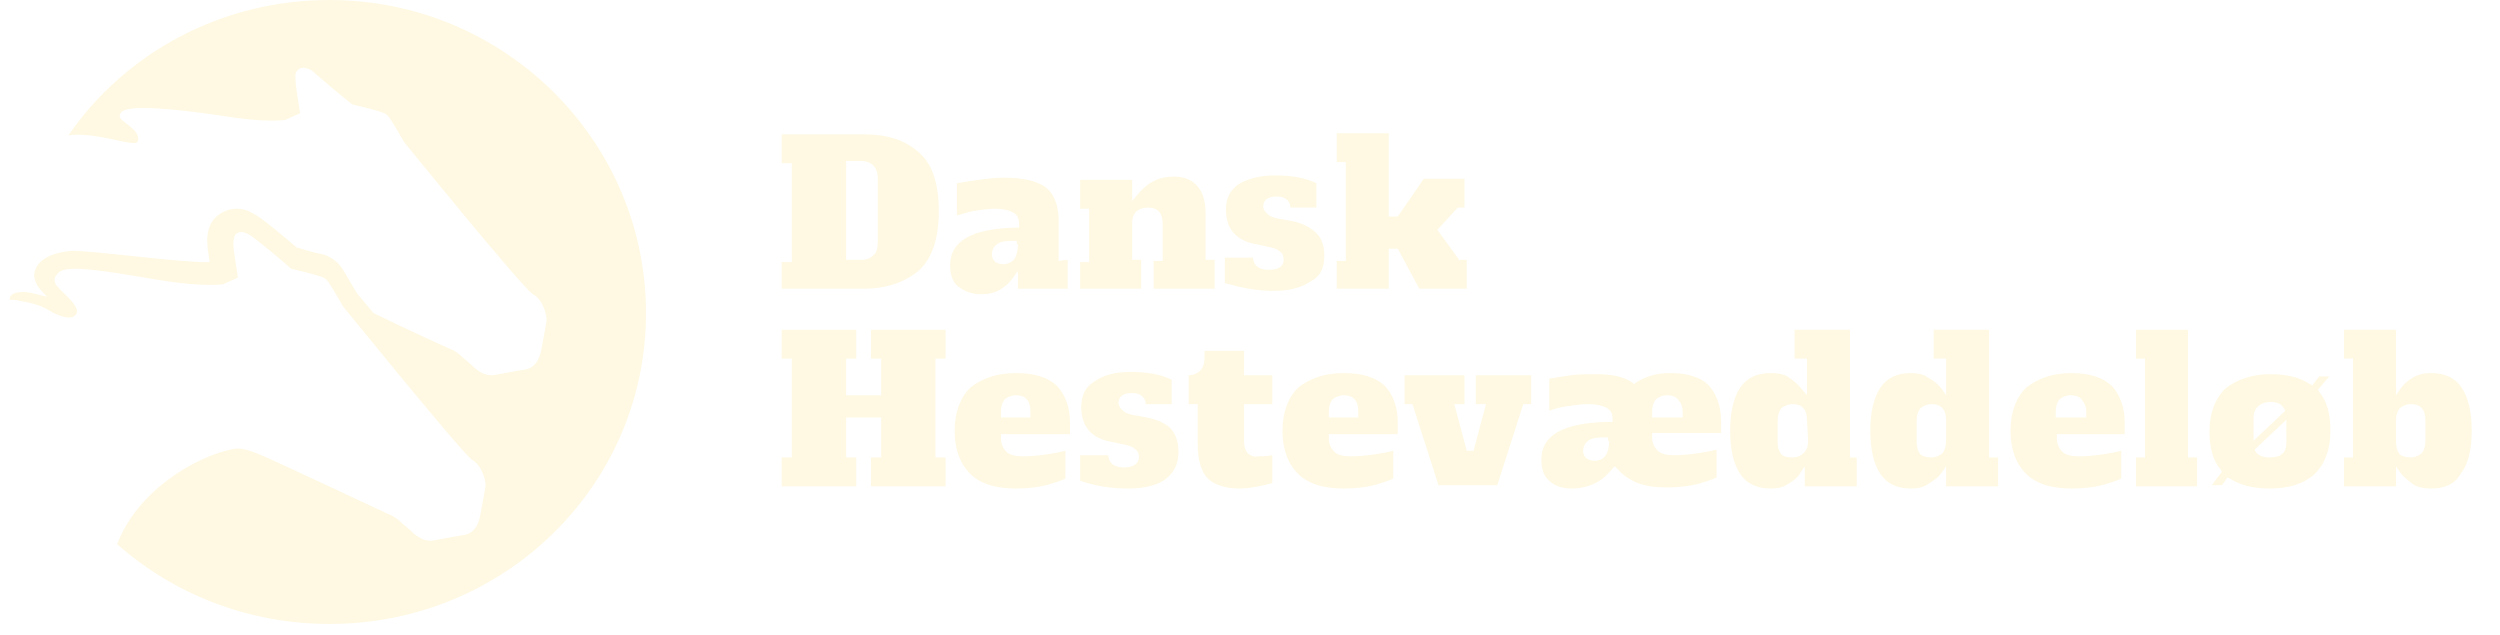
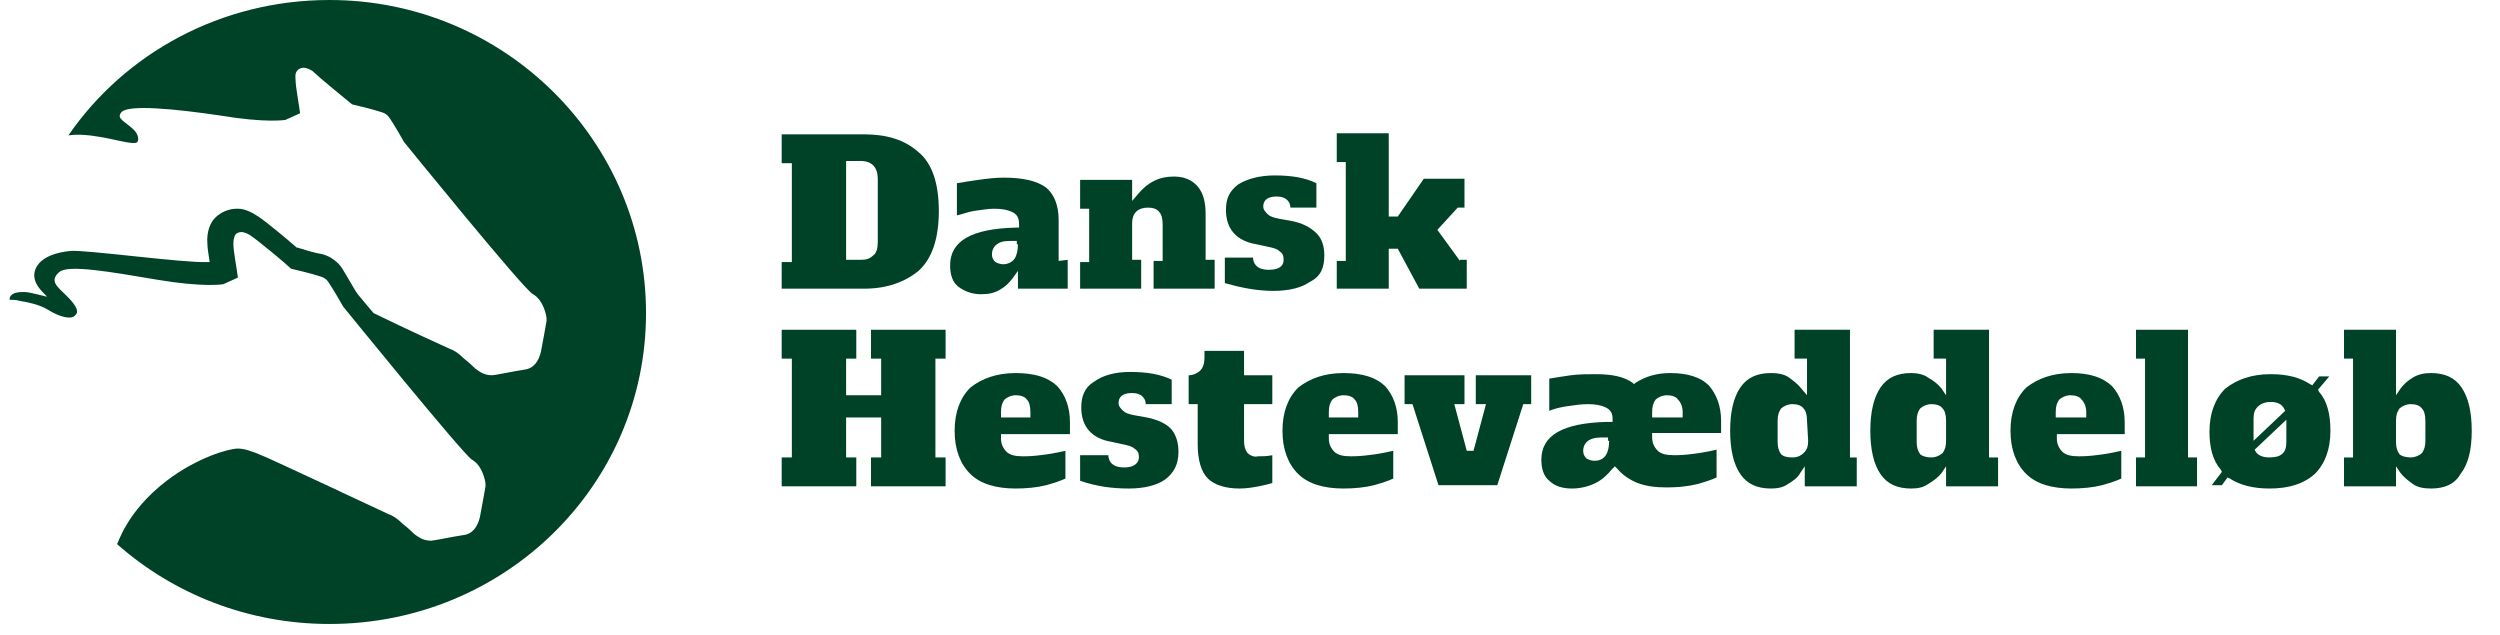
<svg xmlns="http://www.w3.org/2000/svg" width="193" height="49" viewBox="0 0 193 49" fill="none">
-   <path d="M70.906 11.743C69.858 10.8 68.462 10.371 66.717 10.371H60.346V12.6H61.131V20.229H60.346V22.286H66.717C68.462 22.286 69.858 21.771 70.906 20.914C71.953 19.971 72.477 18.429 72.477 16.286C72.477 14.143 71.953 12.6 70.906 11.743ZM67.764 18.686C67.764 19.114 67.677 19.543 67.415 19.714C67.153 19.971 66.891 20.057 66.455 20.057H65.32V12.429H66.455C67.328 12.429 67.764 12.943 67.764 13.8V18.686Z" fill="#FFF9E3" />
-   <path d="M81.727 20.143V16.971C81.727 15.857 81.378 15 80.767 14.486C80.069 13.971 79.022 13.714 77.451 13.714C76.84 13.714 76.142 13.8 75.531 13.886C74.92 13.971 74.397 14.057 73.873 14.143V16.628C74.309 16.543 74.658 16.371 75.182 16.286C75.793 16.2 76.317 16.114 76.753 16.114C77.364 16.114 77.8 16.2 78.149 16.371C78.498 16.543 78.673 16.8 78.673 17.314V17.571H78.411C75.007 17.657 73.349 18.6 73.349 20.486C73.349 21.171 73.524 21.771 73.96 22.114C74.397 22.457 75.007 22.714 75.706 22.714C76.317 22.714 76.753 22.628 77.189 22.371C77.626 22.114 77.887 21.857 78.149 21.514L78.586 20.914V22.286H82.426V20.057L81.727 20.143ZM78.586 18.857C78.586 19.286 78.498 19.714 78.324 19.971C78.149 20.229 77.8 20.4 77.451 20.4C77.189 20.4 77.015 20.314 76.84 20.229C76.666 20.057 76.578 19.886 76.578 19.628C76.578 19.286 76.753 18.943 77.102 18.771C77.364 18.6 77.8 18.6 78.324 18.6H78.498V18.857H78.586Z" fill="#FFF9E3" />
-   <path d="M93.073 20.143V16.543C93.073 15.6 92.898 14.914 92.462 14.4C92.026 13.886 91.415 13.629 90.629 13.629C89.495 13.629 88.622 14.057 87.837 15L87.4 15.514V13.886H83.386V16.114H84.084V20.229H83.386V22.286H88.098V20.057H87.4V17.229C87.4 16.457 87.837 16.029 88.622 16.029C88.971 16.029 89.32 16.114 89.495 16.371C89.669 16.543 89.757 16.886 89.757 17.314V20.143H89.058V22.286H93.771V20.057H93.073V20.143Z" fill="#FFF9E3" />
-   <path d="M102.237 19.714C102.237 19.029 102.062 18.428 101.626 18C101.189 17.571 100.578 17.229 99.706 17.057L98.746 16.886C98.309 16.8 98.047 16.714 97.873 16.543C97.698 16.371 97.524 16.2 97.524 15.943C97.524 15.686 97.611 15.171 98.571 15.171C98.92 15.171 99.182 15.257 99.357 15.428C99.444 15.514 99.618 15.686 99.618 16.029H101.626V14.143C100.753 13.714 99.706 13.543 98.397 13.543C97.262 13.543 96.302 13.8 95.604 14.229C94.906 14.743 94.644 15.343 94.644 16.2C94.644 17.657 95.429 18.6 97 18.857L97.786 19.029C98.222 19.114 98.571 19.2 98.746 19.371C99.007 19.543 99.095 19.714 99.095 20.057C99.095 20.4 98.92 20.828 97.96 20.828C96.913 20.828 96.738 20.229 96.738 19.886H94.557V21.857C95.778 22.2 97 22.457 98.309 22.457C99.531 22.457 100.491 22.2 101.102 21.771C101.975 21.343 102.237 20.657 102.237 19.714Z" fill="#FFF9E3" />
-   <path d="M112.709 20.143L110.964 17.743L112.535 16.029H113.058V13.8H109.917L107.909 16.714H107.211V10.286H103.197V12.514H103.895V20.143H103.197V22.286H107.211V19.2H107.909L109.568 22.286H113.233V20.057H112.709V20.143Z" fill="#FFF9E3" />
-   <path d="M67.24 27.686H68.026V30.514H65.32V27.686H66.106V25.457H60.346V27.686H61.131V35.314H60.346V37.543H66.106V35.314H65.32V32.229H68.026V35.314H67.24V37.543H73V35.314H72.215V27.686H73V25.457H67.24V27.686Z" fill="#FFF9E3" />
-   <path d="M78.411 28.8C76.927 28.8 75.793 29.229 74.92 29.914C74.135 30.686 73.698 31.8 73.698 33.257C73.698 34.714 74.135 35.828 74.92 36.6C75.706 37.371 76.927 37.714 78.411 37.714C79.284 37.714 80.069 37.629 80.767 37.457C81.378 37.286 81.902 37.114 82.251 36.943V34.8C81.902 34.886 81.466 34.971 80.942 35.057C80.331 35.143 79.72 35.228 79.022 35.228C78.411 35.228 77.975 35.143 77.713 34.886C77.451 34.629 77.277 34.286 77.277 33.857V33.514H82.6V32.571C82.6 31.457 82.251 30.514 81.64 29.828C80.942 29.143 79.895 28.8 78.411 28.8ZM79.633 32.228H77.277V31.8C77.277 31.371 77.364 31.114 77.538 30.857C77.713 30.686 78.062 30.514 78.411 30.514C78.76 30.514 79.109 30.6 79.284 30.857C79.458 31.029 79.546 31.371 79.546 31.8V32.228H79.633Z" fill="#FFF9E3" />
-   <path d="M90.978 34.886C90.978 34.2 90.804 33.6 90.455 33.171C90.106 32.743 89.407 32.4 88.535 32.228L87.575 32.057C87.138 31.971 86.877 31.886 86.702 31.714C86.528 31.543 86.353 31.371 86.353 31.114C86.353 30.857 86.44 30.343 87.4 30.343C87.749 30.343 88.011 30.428 88.186 30.6C88.273 30.686 88.448 30.857 88.448 31.2H90.455V29.314C89.582 28.886 88.535 28.714 87.226 28.714C86.091 28.714 85.131 28.971 84.433 29.486C83.735 29.914 83.473 30.6 83.473 31.457C83.473 32.914 84.258 33.857 85.829 34.114L86.615 34.286C87.051 34.371 87.4 34.457 87.575 34.629C87.837 34.8 87.924 34.971 87.924 35.314C87.924 35.571 87.749 36.086 86.789 36.086C85.742 36.086 85.567 35.486 85.567 35.143H83.386V37.114C84.608 37.543 85.829 37.714 87.138 37.714C88.36 37.714 89.32 37.457 89.931 37.029C90.629 36.514 90.978 35.828 90.978 34.886Z" fill="#FFF9E3" />
-   <path d="M96.302 34.971C96.127 34.714 96.04 34.457 96.04 34.029V31.2H98.222V28.971H96.04V27.086H92.986V27.6C92.986 28.029 92.898 28.371 92.637 28.628C92.462 28.8 92.113 28.971 91.764 28.971V31.2H92.462V34.286C92.462 35.486 92.724 36.428 93.248 36.943C93.771 37.457 94.644 37.714 95.691 37.714C96.215 37.714 96.738 37.629 97.175 37.543C97.611 37.457 97.96 37.371 98.222 37.286V35.143C97.786 35.228 97.437 35.228 97.088 35.228C96.826 35.314 96.477 35.143 96.302 34.971Z" fill="#FFF9E3" />
-   <path d="M103.72 28.8C102.237 28.8 101.102 29.229 100.229 29.914C99.444 30.686 99.007 31.8 99.007 33.257C99.007 34.714 99.444 35.828 100.229 36.6C101.015 37.371 102.237 37.714 103.72 37.714C104.593 37.714 105.378 37.629 106.077 37.457C106.688 37.286 107.211 37.114 107.56 36.943V34.8C107.211 34.886 106.775 34.971 106.251 35.057C105.64 35.143 105.029 35.228 104.331 35.228C103.72 35.228 103.284 35.143 103.022 34.886C102.76 34.629 102.586 34.286 102.586 33.857V33.514H107.909V32.571C107.909 31.457 107.56 30.514 106.949 29.828C106.251 29.143 105.204 28.8 103.72 28.8ZM104.942 32.228H102.586V31.8C102.586 31.371 102.673 31.114 102.848 30.857C103.022 30.686 103.371 30.514 103.72 30.514C104.069 30.514 104.418 30.6 104.593 30.857C104.768 31.029 104.855 31.371 104.855 31.8V32.228H104.942Z" fill="#FFF9E3" />
-   <path d="M114.717 31.2L113.757 34.8H113.233L112.273 31.2H113.058V28.971H108.433V31.2H109.044L111.051 37.457H115.589L117.597 31.2H118.208V28.971H113.931V31.2H114.717Z" fill="#FFF9E3" />
-   <path d="M128.942 28.8C127.895 28.8 127.022 29.057 126.237 29.571L126.149 29.657L126.062 29.571C125.364 29.057 124.404 28.886 123.182 28.886C122.571 28.886 121.873 28.886 121.262 28.971C120.651 29.057 120.128 29.143 119.604 29.229V31.714C120.04 31.543 120.389 31.457 120.913 31.371C121.524 31.286 122.048 31.2 122.571 31.2C123.182 31.2 123.618 31.286 123.968 31.457C124.317 31.628 124.491 31.886 124.491 32.314V32.571H124.055C120.651 32.657 118.993 33.6 118.993 35.486C118.993 36.171 119.168 36.771 119.604 37.114C120.04 37.543 120.651 37.714 121.349 37.714C122.048 37.714 122.658 37.543 123.182 37.286C123.706 37.029 124.142 36.6 124.491 36.171L124.666 36L124.84 36.171C125.277 36.686 125.8 37.029 126.411 37.286C127.109 37.543 127.808 37.629 128.68 37.629C129.553 37.629 130.338 37.543 131.037 37.371C131.648 37.2 132.171 37.029 132.52 36.857V34.714C132.171 34.8 131.735 34.886 131.211 34.971C130.6 35.057 129.989 35.143 129.291 35.143C128.68 35.143 128.244 35.057 127.982 34.8C127.72 34.543 127.546 34.2 127.546 33.771V33.428H132.869V32.486C132.869 31.371 132.52 30.428 131.909 29.743C131.298 29.143 130.338 28.8 128.942 28.8ZM124.229 34.029C124.229 34.457 124.142 34.886 123.968 35.143C123.793 35.4 123.531 35.571 123.095 35.571C122.833 35.571 122.658 35.486 122.484 35.4C122.309 35.228 122.222 35.057 122.222 34.8C122.222 34.457 122.397 34.114 122.746 33.943C123.095 33.771 123.444 33.771 123.968 33.771H124.142V34.029H124.229ZM129.902 32.228H127.546V31.8C127.546 31.371 127.633 31.114 127.808 30.857C127.982 30.686 128.331 30.514 128.68 30.514C129.029 30.514 129.378 30.6 129.553 30.857C129.728 31.029 129.902 31.371 129.902 31.8V32.228Z" fill="#FFF9E3" />
-   <path d="M142.818 35.314V25.457H138.542V27.686H139.502V30.514L139.066 30C138.804 29.657 138.455 29.4 138.106 29.143C137.757 28.886 137.233 28.8 136.709 28.8C135.662 28.8 134.877 29.143 134.353 29.914C133.829 30.686 133.568 31.8 133.568 33.257C133.568 34.714 133.829 35.829 134.353 36.6C134.877 37.371 135.662 37.714 136.709 37.714C137.233 37.714 137.669 37.629 138.018 37.371C138.455 37.114 138.804 36.857 138.978 36.514L139.328 36V37.543H143.342V35.314H142.818ZM139.589 34.029C139.589 34.457 139.502 34.714 139.24 34.971C139.066 35.143 138.804 35.314 138.368 35.314C137.931 35.314 137.669 35.229 137.495 35.057C137.32 34.8 137.233 34.543 137.233 34.114V32.486C137.233 32.057 137.32 31.8 137.495 31.543C137.669 31.372 138.018 31.2 138.368 31.2C138.717 31.2 139.066 31.286 139.24 31.543C139.415 31.714 139.502 32.057 139.502 32.486L139.589 34.029Z" fill="#FFF9E3" />
-   <path d="M153.553 35.314V25.457H149.277V27.686H150.237V30.514L149.888 30C149.626 29.657 149.277 29.4 148.84 29.143C148.491 28.886 147.968 28.8 147.531 28.8C146.484 28.8 145.698 29.143 145.175 29.914C144.651 30.686 144.389 31.8 144.389 33.257C144.389 34.714 144.651 35.829 145.175 36.6C145.698 37.371 146.484 37.714 147.531 37.714C148.055 37.714 148.491 37.629 148.84 37.371C149.277 37.114 149.626 36.857 149.888 36.514L150.237 36V37.543H154.251V35.314H153.553ZM150.237 34.029C150.237 34.457 150.149 34.714 149.975 34.971C149.8 35.143 149.451 35.314 149.102 35.314C148.753 35.314 148.404 35.229 148.229 35.057C148.055 34.8 147.968 34.543 147.968 34.114V32.486C147.968 32.057 148.055 31.8 148.229 31.543C148.404 31.372 148.753 31.2 149.102 31.2C149.451 31.2 149.8 31.286 149.975 31.543C150.149 31.714 150.237 32.057 150.237 32.486V34.029Z" fill="#FFF9E3" />
-   <path d="M159.924 28.8C158.44 28.8 157.306 29.229 156.433 29.914C155.648 30.686 155.211 31.8 155.211 33.257C155.211 34.714 155.648 35.828 156.433 36.6C157.218 37.371 158.44 37.714 159.924 37.714C160.797 37.714 161.582 37.629 162.28 37.457C162.891 37.286 163.415 37.114 163.764 36.943V34.8C163.415 34.886 162.978 34.971 162.455 35.057C161.844 35.143 161.233 35.228 160.535 35.228C159.924 35.228 159.488 35.143 159.226 34.886C158.964 34.629 158.789 34.286 158.789 33.857V33.514H164.026V32.571C164.026 31.457 163.677 30.514 163.066 29.828C162.368 29.143 161.32 28.8 159.924 28.8ZM161.058 32.228H158.702V31.8C158.702 31.371 158.789 31.114 158.964 30.857C159.138 30.686 159.488 30.514 159.837 30.514C160.186 30.514 160.535 30.6 160.709 30.857C160.884 31.029 161.058 31.371 161.058 31.8V32.228Z" fill="#FFF9E3" />
-   <path d="M168.913 35.314V25.457H164.898V27.686H165.597V35.314H164.898V37.543H169.611V35.314H168.913Z" fill="#FFF9E3" />
-   <path d="M179.037 30.257L178.949 30.086L179.822 29.057H179.037L178.513 29.743L178.338 29.657C177.553 29.143 176.593 28.886 175.284 28.886C173.8 28.886 172.666 29.314 171.793 30C171.008 30.771 170.571 31.886 170.571 33.343C170.571 34.543 170.833 35.571 171.444 36.257L171.531 36.428L170.746 37.457H171.531L171.968 36.857L172.142 36.943C172.928 37.457 173.975 37.714 175.197 37.714C176.68 37.714 177.815 37.371 178.688 36.6C179.473 35.828 179.909 34.714 179.909 33.257C179.909 31.971 179.648 30.943 179.037 30.257ZM173.975 32.314C173.975 31.886 174.062 31.628 174.324 31.371C174.498 31.2 174.848 31.029 175.284 31.029C175.808 31.029 176.157 31.2 176.331 31.543L176.418 31.714L173.975 34.029V32.314ZM176.506 34.114C176.506 34.543 176.418 34.886 176.157 35.057C175.982 35.228 175.633 35.314 175.197 35.314C174.673 35.314 174.324 35.143 174.149 34.886L174.062 34.714L176.506 32.4V34.114Z" fill="#FFF9E3" />
-   <path d="M190.818 33.257C190.818 31.8 190.557 30.686 190.033 29.914C189.509 29.143 188.724 28.8 187.677 28.8C187.153 28.8 186.717 28.886 186.28 29.143C185.844 29.4 185.582 29.657 185.32 30L184.971 30.514V25.457H180.957V27.686H181.655V35.314H180.957V37.543H184.971V36L185.32 36.514C185.582 36.857 185.931 37.114 186.28 37.371C186.629 37.629 187.153 37.714 187.677 37.714C188.724 37.714 189.509 37.371 189.946 36.6C190.557 35.829 190.818 34.714 190.818 33.257ZM187.24 34.029C187.24 34.457 187.153 34.714 186.978 34.971C186.804 35.143 186.455 35.314 186.106 35.314C185.757 35.314 185.408 35.229 185.233 35.057C185.058 34.8 184.971 34.543 184.971 34.114V32.486C184.971 32.057 185.058 31.8 185.233 31.543C185.408 31.372 185.757 31.2 186.106 31.2C186.455 31.2 186.804 31.286 186.978 31.543C187.153 31.714 187.24 32.057 187.24 32.486V34.029Z" fill="#FFF9E3" />
-   <path d="M25.436 0C17.058 0 9.64 4.114 5.276 10.457C5.276 10.457 6.062 10.286 7.546 10.543C8.767 10.714 10.338 11.229 10.6 10.971C10.775 10.714 10.6 10.286 10.338 10.029C9.64 9.343 8.942 9.171 9.378 8.657C9.902 8.057 13.48 8.4 16.971 8.914C20.549 9.514 22.033 9.257 22.033 9.257L23.167 8.743C23.08 8.057 22.818 6.686 22.818 6.171C22.818 6 22.731 5.657 22.993 5.4C23.08 5.314 23.255 5.229 23.429 5.229C23.604 5.229 23.866 5.314 24.127 5.486C24.564 5.914 26.746 7.714 27.182 8.057C27.531 8.143 28.666 8.4 29.451 8.657C29.713 8.743 29.887 8.829 30.062 9.086C30.411 9.6 31.109 10.8 31.197 10.971C31.197 10.971 40.447 22.371 41.146 22.714C41.931 23.143 42.193 24.343 42.193 24.6C42.193 24.686 42.193 24.686 42.193 24.771C42.193 24.771 41.931 26.314 41.757 27.171C41.582 27.857 41.233 28.457 40.447 28.543C39.837 28.629 38.178 28.971 38.004 28.971C37.306 28.971 36.956 28.629 36.695 28.457C36.607 28.371 36.171 27.943 35.822 27.686C35.298 27.171 34.949 27 34.687 26.914C34.513 26.829 31.458 25.457 28.84 24.171C28.404 23.657 27.967 23.143 27.618 22.714L27.444 22.457C27.182 22.029 26.746 21.257 26.484 20.829C26.135 20.229 25.524 19.8 24.913 19.629C24.389 19.543 23.778 19.371 23.255 19.2C23.167 19.2 23.08 19.114 22.906 19.114C22.033 18.343 20.462 17.057 19.938 16.714C19.415 16.371 18.891 16.114 18.367 16.114H18.28C17.669 16.114 17.058 16.371 16.622 16.8C16.273 17.143 15.924 17.829 16.011 18.857C16.011 19.114 16.098 19.629 16.186 20.229H16.011C14.178 20.314 6.76 19.286 5.451 19.371C2.833 19.629 2.571 20.914 2.658 21.429C2.746 21.943 3.007 22.286 3.618 22.886C3.706 22.971 2.396 22.543 1.873 22.543C1.524 22.543 0.738 22.543 0.738 23.143C1 23.143 1.262 23.143 1.524 23.229C2.047 23.314 3.007 23.486 3.706 23.914C4.666 24.514 5.538 24.686 5.8 24.343C6.236 24 5.626 23.314 5.102 22.8C4.404 22.114 3.793 21.686 4.578 21C5.276 20.4 8.593 21 12.171 21.6C15.749 22.2 17.233 21.943 17.233 21.943L18.367 21.429C18.28 20.743 18.018 19.371 18.018 18.857C18.018 18.686 18.018 18.343 18.193 18.086C18.28 18 18.455 17.914 18.629 17.914C18.804 17.914 19.066 18 19.327 18.171C19.851 18.514 22.033 20.314 22.469 20.743C22.818 20.829 23.953 21.086 24.738 21.343C25 21.429 25.175 21.514 25.349 21.771C25.698 22.286 26.396 23.486 26.484 23.657C26.484 23.657 35.735 35.057 36.433 35.486C37.218 35.914 37.48 37.114 37.48 37.371C37.48 37.457 37.48 37.457 37.48 37.543C37.48 37.543 37.218 39.086 37.044 39.943C36.869 40.629 36.52 41.229 35.735 41.314C35.124 41.4 33.466 41.743 33.291 41.743C32.593 41.743 32.244 41.4 31.982 41.229C31.895 41.143 31.458 40.714 31.109 40.457C30.586 39.943 30.236 39.771 29.975 39.686C29.626 39.514 20.462 35.229 20.375 35.229C19.415 34.8 18.804 34.629 18.367 34.629C17.669 34.629 15.226 35.314 12.869 37.114C9.727 39.514 9.116 42 9.029 42C13.393 45.857 19.153 48.171 25.436 48.171C38.964 48.171 49.873 37.457 49.873 24.171C49.873 10.886 38.964 0 25.436 0Z" fill="#FFF9E3" />
+   <path d="M70.906 11.743C69.858 10.8 68.462 10.371 66.717 10.371H60.346V12.6H61.131V20.229H60.346V22.286H66.717C68.462 22.286 69.858 21.771 70.906 20.914C71.953 19.971 72.477 18.429 72.477 16.286C72.477 14.143 71.953 12.6 70.906 11.743ZM67.764 18.686C67.764 19.114 67.677 19.543 67.415 19.714C67.153 19.971 66.891 20.057 66.455 20.057H65.32V12.429H66.455C67.328 12.429 67.764 12.943 67.764 13.8V18.686Z" fill="#004228" />
+   <path d="M81.727 20.143V16.971C81.727 15.857 81.378 15 80.767 14.486C80.069 13.971 79.022 13.714 77.451 13.714C76.84 13.714 76.142 13.8 75.531 13.886C74.92 13.971 74.397 14.057 73.873 14.143V16.628C74.309 16.543 74.658 16.371 75.182 16.286C75.793 16.2 76.317 16.114 76.753 16.114C77.364 16.114 77.8 16.2 78.149 16.371C78.498 16.543 78.673 16.8 78.673 17.314V17.571H78.411C75.007 17.657 73.349 18.6 73.349 20.486C73.349 21.171 73.524 21.771 73.96 22.114C74.397 22.457 75.007 22.714 75.706 22.714C76.317 22.714 76.753 22.628 77.189 22.371C77.626 22.114 77.887 21.857 78.149 21.514L78.586 20.914V22.286H82.426V20.057L81.727 20.143ZM78.586 18.857C78.586 19.286 78.498 19.714 78.324 19.971C78.149 20.229 77.8 20.4 77.451 20.4C77.189 20.4 77.015 20.314 76.84 20.229C76.666 20.057 76.578 19.886 76.578 19.628C76.578 19.286 76.753 18.943 77.102 18.771C77.364 18.6 77.8 18.6 78.324 18.6H78.498V18.857H78.586Z" fill="#004228" />
+   <path d="M93.073 20.143V16.543C93.073 15.6 92.898 14.914 92.462 14.4C92.026 13.886 91.415 13.629 90.629 13.629C89.495 13.629 88.622 14.057 87.837 15L87.4 15.514V13.886H83.386V16.114H84.084V20.229H83.386V22.286H88.098V20.057H87.4V17.229C87.4 16.457 87.837 16.029 88.622 16.029C88.971 16.029 89.32 16.114 89.495 16.371C89.669 16.543 89.757 16.886 89.757 17.314V20.143H89.058V22.286H93.771V20.057H93.073V20.143Z" fill="#004228" />
+   <path d="M102.237 19.714C102.237 19.029 102.062 18.428 101.626 18C101.189 17.571 100.578 17.229 99.706 17.057L98.746 16.886C98.309 16.8 98.047 16.714 97.873 16.543C97.698 16.371 97.524 16.2 97.524 15.943C97.524 15.686 97.611 15.171 98.571 15.171C98.92 15.171 99.182 15.257 99.357 15.428C99.444 15.514 99.618 15.686 99.618 16.029H101.626V14.143C100.753 13.714 99.706 13.543 98.397 13.543C97.262 13.543 96.302 13.8 95.604 14.229C94.906 14.743 94.644 15.343 94.644 16.2C94.644 17.657 95.429 18.6 97 18.857L97.786 19.029C98.222 19.114 98.571 19.2 98.746 19.371C99.007 19.543 99.095 19.714 99.095 20.057C99.095 20.4 98.92 20.828 97.96 20.828C96.913 20.828 96.738 20.229 96.738 19.886H94.557V21.857C95.778 22.2 97 22.457 98.309 22.457C99.531 22.457 100.491 22.2 101.102 21.771C101.975 21.343 102.237 20.657 102.237 19.714Z" fill="#004228" />
+   <path d="M112.709 20.143L110.964 17.743L112.535 16.029H113.058V13.8H109.917L107.909 16.714H107.211V10.286H103.197V12.514H103.895V20.143H103.197V22.286H107.211V19.2H107.909L109.568 22.286H113.233V20.057H112.709V20.143Z" fill="#004228" />
+   <path d="M67.24 27.686H68.026V30.514H65.32V27.686H66.106V25.457H60.346V27.686H61.131V35.314H60.346V37.543H66.106V35.314H65.32V32.229H68.026V35.314H67.24V37.543H73V35.314H72.215V27.686H73V25.457H67.24V27.686Z" fill="#004228" />
+   <path d="M78.411 28.8C76.927 28.8 75.793 29.229 74.92 29.914C74.135 30.686 73.698 31.8 73.698 33.257C73.698 34.714 74.135 35.828 74.92 36.6C75.706 37.371 76.927 37.714 78.411 37.714C79.284 37.714 80.069 37.629 80.767 37.457C81.378 37.286 81.902 37.114 82.251 36.943V34.8C81.902 34.886 81.466 34.971 80.942 35.057C80.331 35.143 79.72 35.228 79.022 35.228C78.411 35.228 77.975 35.143 77.713 34.886C77.451 34.629 77.277 34.286 77.277 33.857V33.514H82.6V32.571C82.6 31.457 82.251 30.514 81.64 29.828C80.942 29.143 79.895 28.8 78.411 28.8ZM79.633 32.228H77.277V31.8C77.277 31.371 77.364 31.114 77.538 30.857C77.713 30.686 78.062 30.514 78.411 30.514C78.76 30.514 79.109 30.6 79.284 30.857C79.458 31.029 79.546 31.371 79.546 31.8V32.228H79.633Z" fill="#004228" />
+   <path d="M90.978 34.886C90.978 34.2 90.804 33.6 90.455 33.171C90.106 32.743 89.407 32.4 88.535 32.228L87.575 32.057C87.138 31.971 86.877 31.886 86.702 31.714C86.528 31.543 86.353 31.371 86.353 31.114C86.353 30.857 86.44 30.343 87.4 30.343C87.749 30.343 88.011 30.428 88.186 30.6C88.273 30.686 88.448 30.857 88.448 31.2H90.455V29.314C89.582 28.886 88.535 28.714 87.226 28.714C86.091 28.714 85.131 28.971 84.433 29.486C83.735 29.914 83.473 30.6 83.473 31.457C83.473 32.914 84.258 33.857 85.829 34.114L86.615 34.286C87.051 34.371 87.4 34.457 87.575 34.629C87.837 34.8 87.924 34.971 87.924 35.314C87.924 35.571 87.749 36.086 86.789 36.086C85.742 36.086 85.567 35.486 85.567 35.143H83.386V37.114C84.608 37.543 85.829 37.714 87.138 37.714C88.36 37.714 89.32 37.457 89.931 37.029C90.629 36.514 90.978 35.828 90.978 34.886Z" fill="#004228" />
+   <path d="M96.302 34.971C96.127 34.714 96.04 34.457 96.04 34.029V31.2H98.222V28.971H96.04V27.086H92.986V27.6C92.986 28.029 92.898 28.371 92.637 28.628C92.462 28.8 92.113 28.971 91.764 28.971V31.2H92.462V34.286C92.462 35.486 92.724 36.428 93.248 36.943C93.771 37.457 94.644 37.714 95.691 37.714C96.215 37.714 96.738 37.629 97.175 37.543C97.611 37.457 97.96 37.371 98.222 37.286V35.143C97.786 35.228 97.437 35.228 97.088 35.228C96.826 35.314 96.477 35.143 96.302 34.971Z" fill="#004228" />
+   <path d="M103.72 28.8C102.237 28.8 101.102 29.229 100.229 29.914C99.444 30.686 99.007 31.8 99.007 33.257C99.007 34.714 99.444 35.828 100.229 36.6C101.015 37.371 102.237 37.714 103.72 37.714C104.593 37.714 105.378 37.629 106.077 37.457C106.688 37.286 107.211 37.114 107.56 36.943V34.8C107.211 34.886 106.775 34.971 106.251 35.057C105.64 35.143 105.029 35.228 104.331 35.228C103.72 35.228 103.284 35.143 103.022 34.886C102.76 34.629 102.586 34.286 102.586 33.857V33.514H107.909V32.571C107.909 31.457 107.56 30.514 106.949 29.828C106.251 29.143 105.204 28.8 103.72 28.8ZM104.942 32.228H102.586V31.8C102.586 31.371 102.673 31.114 102.848 30.857C103.022 30.686 103.371 30.514 103.72 30.514C104.069 30.514 104.418 30.6 104.593 30.857C104.768 31.029 104.855 31.371 104.855 31.8V32.228H104.942Z" fill="#004228" />
+   <path d="M114.717 31.2L113.757 34.8H113.233L112.273 31.2H113.058V28.971H108.433V31.2H109.044L111.051 37.457H115.589L117.597 31.2H118.208V28.971H113.931V31.2H114.717Z" fill="#004228" />
+   <path d="M128.942 28.8C127.895 28.8 127.022 29.057 126.237 29.571L126.149 29.657L126.062 29.571C125.364 29.057 124.404 28.886 123.182 28.886C122.571 28.886 121.873 28.886 121.262 28.971C120.651 29.057 120.128 29.143 119.604 29.229V31.714C120.04 31.543 120.389 31.457 120.913 31.371C121.524 31.286 122.048 31.2 122.571 31.2C123.182 31.2 123.618 31.286 123.968 31.457C124.317 31.628 124.491 31.886 124.491 32.314V32.571H124.055C120.651 32.657 118.993 33.6 118.993 35.486C118.993 36.171 119.168 36.771 119.604 37.114C120.04 37.543 120.651 37.714 121.349 37.714C122.048 37.714 122.658 37.543 123.182 37.286C123.706 37.029 124.142 36.6 124.491 36.171L124.666 36L124.84 36.171C125.277 36.686 125.8 37.029 126.411 37.286C127.109 37.543 127.808 37.629 128.68 37.629C129.553 37.629 130.338 37.543 131.037 37.371C131.648 37.2 132.171 37.029 132.52 36.857V34.714C132.171 34.8 131.735 34.886 131.211 34.971C130.6 35.057 129.989 35.143 129.291 35.143C128.68 35.143 128.244 35.057 127.982 34.8C127.72 34.543 127.546 34.2 127.546 33.771V33.428H132.869V32.486C132.869 31.371 132.52 30.428 131.909 29.743C131.298 29.143 130.338 28.8 128.942 28.8ZM124.229 34.029C124.229 34.457 124.142 34.886 123.968 35.143C123.793 35.4 123.531 35.571 123.095 35.571C122.833 35.571 122.658 35.486 122.484 35.4C122.309 35.228 122.222 35.057 122.222 34.8C122.222 34.457 122.397 34.114 122.746 33.943C123.095 33.771 123.444 33.771 123.968 33.771H124.142V34.029H124.229ZM129.902 32.228H127.546V31.8C127.546 31.371 127.633 31.114 127.808 30.857C127.982 30.686 128.331 30.514 128.68 30.514C129.029 30.514 129.378 30.6 129.553 30.857C129.728 31.029 129.902 31.371 129.902 31.8V32.228Z" fill="#004228" />
+   <path d="M142.818 35.314V25.457H138.542V27.686H139.502V30.514L139.066 30C138.804 29.657 138.455 29.4 138.106 29.143C137.757 28.886 137.233 28.8 136.709 28.8C135.662 28.8 134.877 29.143 134.353 29.914C133.829 30.686 133.568 31.8 133.568 33.257C133.568 34.714 133.829 35.829 134.353 36.6C134.877 37.371 135.662 37.714 136.709 37.714C137.233 37.714 137.669 37.629 138.018 37.371C138.455 37.114 138.804 36.857 138.978 36.514L139.328 36V37.543H143.342V35.314H142.818ZM139.589 34.029C139.589 34.457 139.502 34.714 139.24 34.971C139.066 35.143 138.804 35.314 138.368 35.314C137.931 35.314 137.669 35.229 137.495 35.057C137.32 34.8 137.233 34.543 137.233 34.114V32.486C137.233 32.057 137.32 31.8 137.495 31.543C137.669 31.372 138.018 31.2 138.368 31.2C138.717 31.2 139.066 31.286 139.24 31.543C139.415 31.714 139.502 32.057 139.502 32.486L139.589 34.029Z" fill="#004228" />
+   <path d="M153.553 35.314V25.457H149.277V27.686H150.237V30.514L149.888 30C149.626 29.657 149.277 29.4 148.84 29.143C148.491 28.886 147.968 28.8 147.531 28.8C146.484 28.8 145.698 29.143 145.175 29.914C144.651 30.686 144.389 31.8 144.389 33.257C144.389 34.714 144.651 35.829 145.175 36.6C145.698 37.371 146.484 37.714 147.531 37.714C148.055 37.714 148.491 37.629 148.84 37.371C149.277 37.114 149.626 36.857 149.888 36.514L150.237 36V37.543H154.251V35.314H153.553ZM150.237 34.029C150.237 34.457 150.149 34.714 149.975 34.971C149.8 35.143 149.451 35.314 149.102 35.314C148.753 35.314 148.404 35.229 148.229 35.057C148.055 34.8 147.968 34.543 147.968 34.114V32.486C147.968 32.057 148.055 31.8 148.229 31.543C148.404 31.372 148.753 31.2 149.102 31.2C149.451 31.2 149.8 31.286 149.975 31.543C150.149 31.714 150.237 32.057 150.237 32.486V34.029Z" fill="#004228" />
+   <path d="M159.924 28.8C158.44 28.8 157.306 29.229 156.433 29.914C155.648 30.686 155.211 31.8 155.211 33.257C155.211 34.714 155.648 35.828 156.433 36.6C157.218 37.371 158.44 37.714 159.924 37.714C160.797 37.714 161.582 37.629 162.28 37.457C162.891 37.286 163.415 37.114 163.764 36.943V34.8C163.415 34.886 162.978 34.971 162.455 35.057C161.844 35.143 161.233 35.228 160.535 35.228C159.924 35.228 159.488 35.143 159.226 34.886C158.964 34.629 158.789 34.286 158.789 33.857V33.514H164.026V32.571C164.026 31.457 163.677 30.514 163.066 29.828C162.368 29.143 161.32 28.8 159.924 28.8ZM161.058 32.228H158.702V31.8C158.702 31.371 158.789 31.114 158.964 30.857C159.138 30.686 159.488 30.514 159.837 30.514C160.186 30.514 160.535 30.6 160.709 30.857C160.884 31.029 161.058 31.371 161.058 31.8V32.228Z" fill="#004228" />
+   <path d="M168.913 35.314V25.457H164.898V27.686H165.597V35.314H164.898V37.543H169.611V35.314H168.913Z" fill="#004228" />
+   <path d="M179.037 30.257L178.949 30.086L179.822 29.057H179.037L178.513 29.743L178.338 29.657C177.553 29.143 176.593 28.886 175.284 28.886C173.8 28.886 172.666 29.314 171.793 30C171.008 30.771 170.571 31.886 170.571 33.343C170.571 34.543 170.833 35.571 171.444 36.257L171.531 36.428L170.746 37.457H171.531L171.968 36.857L172.142 36.943C172.928 37.457 173.975 37.714 175.197 37.714C176.68 37.714 177.815 37.371 178.688 36.6C179.473 35.828 179.909 34.714 179.909 33.257C179.909 31.971 179.648 30.943 179.037 30.257ZM173.975 32.314C173.975 31.886 174.062 31.628 174.324 31.371C174.498 31.2 174.848 31.029 175.284 31.029C175.808 31.029 176.157 31.2 176.331 31.543L176.418 31.714L173.975 34.029V32.314ZM176.506 34.114C176.506 34.543 176.418 34.886 176.157 35.057C175.982 35.228 175.633 35.314 175.197 35.314C174.673 35.314 174.324 35.143 174.149 34.886L174.062 34.714L176.506 32.4V34.114Z" fill="#004228" />
+   <path d="M190.818 33.257C190.818 31.8 190.557 30.686 190.033 29.914C189.509 29.143 188.724 28.8 187.677 28.8C187.153 28.8 186.717 28.886 186.28 29.143C185.844 29.4 185.582 29.657 185.32 30L184.971 30.514V25.457H180.957V27.686H181.655V35.314H180.957V37.543H184.971V36L185.32 36.514C185.582 36.857 185.931 37.114 186.28 37.371C186.629 37.629 187.153 37.714 187.677 37.714C188.724 37.714 189.509 37.371 189.946 36.6C190.557 35.829 190.818 34.714 190.818 33.257ZM187.24 34.029C187.24 34.457 187.153 34.714 186.978 34.971C186.804 35.143 186.455 35.314 186.106 35.314C185.757 35.314 185.408 35.229 185.233 35.057C185.058 34.8 184.971 34.543 184.971 34.114V32.486C184.971 32.057 185.058 31.8 185.233 31.543C185.408 31.372 185.757 31.2 186.106 31.2C186.455 31.2 186.804 31.286 186.978 31.543C187.153 31.714 187.24 32.057 187.24 32.486V34.029Z" fill="#004228" />
+   <path d="M25.436 0C17.058 0 9.64 4.114 5.276 10.457C5.276 10.457 6.062 10.286 7.546 10.543C8.767 10.714 10.338 11.229 10.6 10.971C10.775 10.714 10.6 10.286 10.338 10.029C9.64 9.343 8.942 9.171 9.378 8.657C9.902 8.057 13.48 8.4 16.971 8.914C20.549 9.514 22.033 9.257 22.033 9.257L23.167 8.743C23.08 8.057 22.818 6.686 22.818 6.171C22.818 6 22.731 5.657 22.993 5.4C23.08 5.314 23.255 5.229 23.429 5.229C23.604 5.229 23.866 5.314 24.127 5.486C24.564 5.914 26.746 7.714 27.182 8.057C27.531 8.143 28.666 8.4 29.451 8.657C29.713 8.743 29.887 8.829 30.062 9.086C30.411 9.6 31.109 10.8 31.197 10.971C31.197 10.971 40.447 22.371 41.146 22.714C41.931 23.143 42.193 24.343 42.193 24.6C42.193 24.686 42.193 24.686 42.193 24.771C42.193 24.771 41.931 26.314 41.757 27.171C41.582 27.857 41.233 28.457 40.447 28.543C39.837 28.629 38.178 28.971 38.004 28.971C37.306 28.971 36.956 28.629 36.695 28.457C36.607 28.371 36.171 27.943 35.822 27.686C35.298 27.171 34.949 27 34.687 26.914C34.513 26.829 31.458 25.457 28.84 24.171C28.404 23.657 27.967 23.143 27.618 22.714L27.444 22.457C27.182 22.029 26.746 21.257 26.484 20.829C26.135 20.229 25.524 19.8 24.913 19.629C24.389 19.543 23.778 19.371 23.255 19.2C23.167 19.2 23.08 19.114 22.906 19.114C22.033 18.343 20.462 17.057 19.938 16.714C19.415 16.371 18.891 16.114 18.367 16.114H18.28C17.669 16.114 17.058 16.371 16.622 16.8C16.273 17.143 15.924 17.829 16.011 18.857C16.011 19.114 16.098 19.629 16.186 20.229H16.011C14.178 20.314 6.76 19.286 5.451 19.371C2.833 19.629 2.571 20.914 2.658 21.429C2.746 21.943 3.007 22.286 3.618 22.886C3.706 22.971 2.396 22.543 1.873 22.543C1.524 22.543 0.738 22.543 0.738 23.143C1 23.143 1.262 23.143 1.524 23.229C2.047 23.314 3.007 23.486 3.706 23.914C4.666 24.514 5.538 24.686 5.8 24.343C6.236 24 5.626 23.314 5.102 22.8C4.404 22.114 3.793 21.686 4.578 21C5.276 20.4 8.593 21 12.171 21.6C15.749 22.2 17.233 21.943 17.233 21.943L18.367 21.429C18.28 20.743 18.018 19.371 18.018 18.857C18.018 18.686 18.018 18.343 18.193 18.086C18.28 18 18.455 17.914 18.629 17.914C18.804 17.914 19.066 18 19.327 18.171C19.851 18.514 22.033 20.314 22.469 20.743C22.818 20.829 23.953 21.086 24.738 21.343C25 21.429 25.175 21.514 25.349 21.771C25.698 22.286 26.396 23.486 26.484 23.657C26.484 23.657 35.735 35.057 36.433 35.486C37.218 35.914 37.48 37.114 37.48 37.371C37.48 37.457 37.48 37.457 37.48 37.543C37.48 37.543 37.218 39.086 37.044 39.943C36.869 40.629 36.52 41.229 35.735 41.314C35.124 41.4 33.466 41.743 33.291 41.743C32.593 41.743 32.244 41.4 31.982 41.229C31.895 41.143 31.458 40.714 31.109 40.457C30.586 39.943 30.236 39.771 29.975 39.686C29.626 39.514 20.462 35.229 20.375 35.229C19.415 34.8 18.804 34.629 18.367 34.629C17.669 34.629 15.226 35.314 12.869 37.114C9.727 39.514 9.116 42 9.029 42C13.393 45.857 19.153 48.171 25.436 48.171C38.964 48.171 49.873 37.457 49.873 24.171C49.873 10.886 38.964 0 25.436 0Z" fill="#004228" />
</svg>
